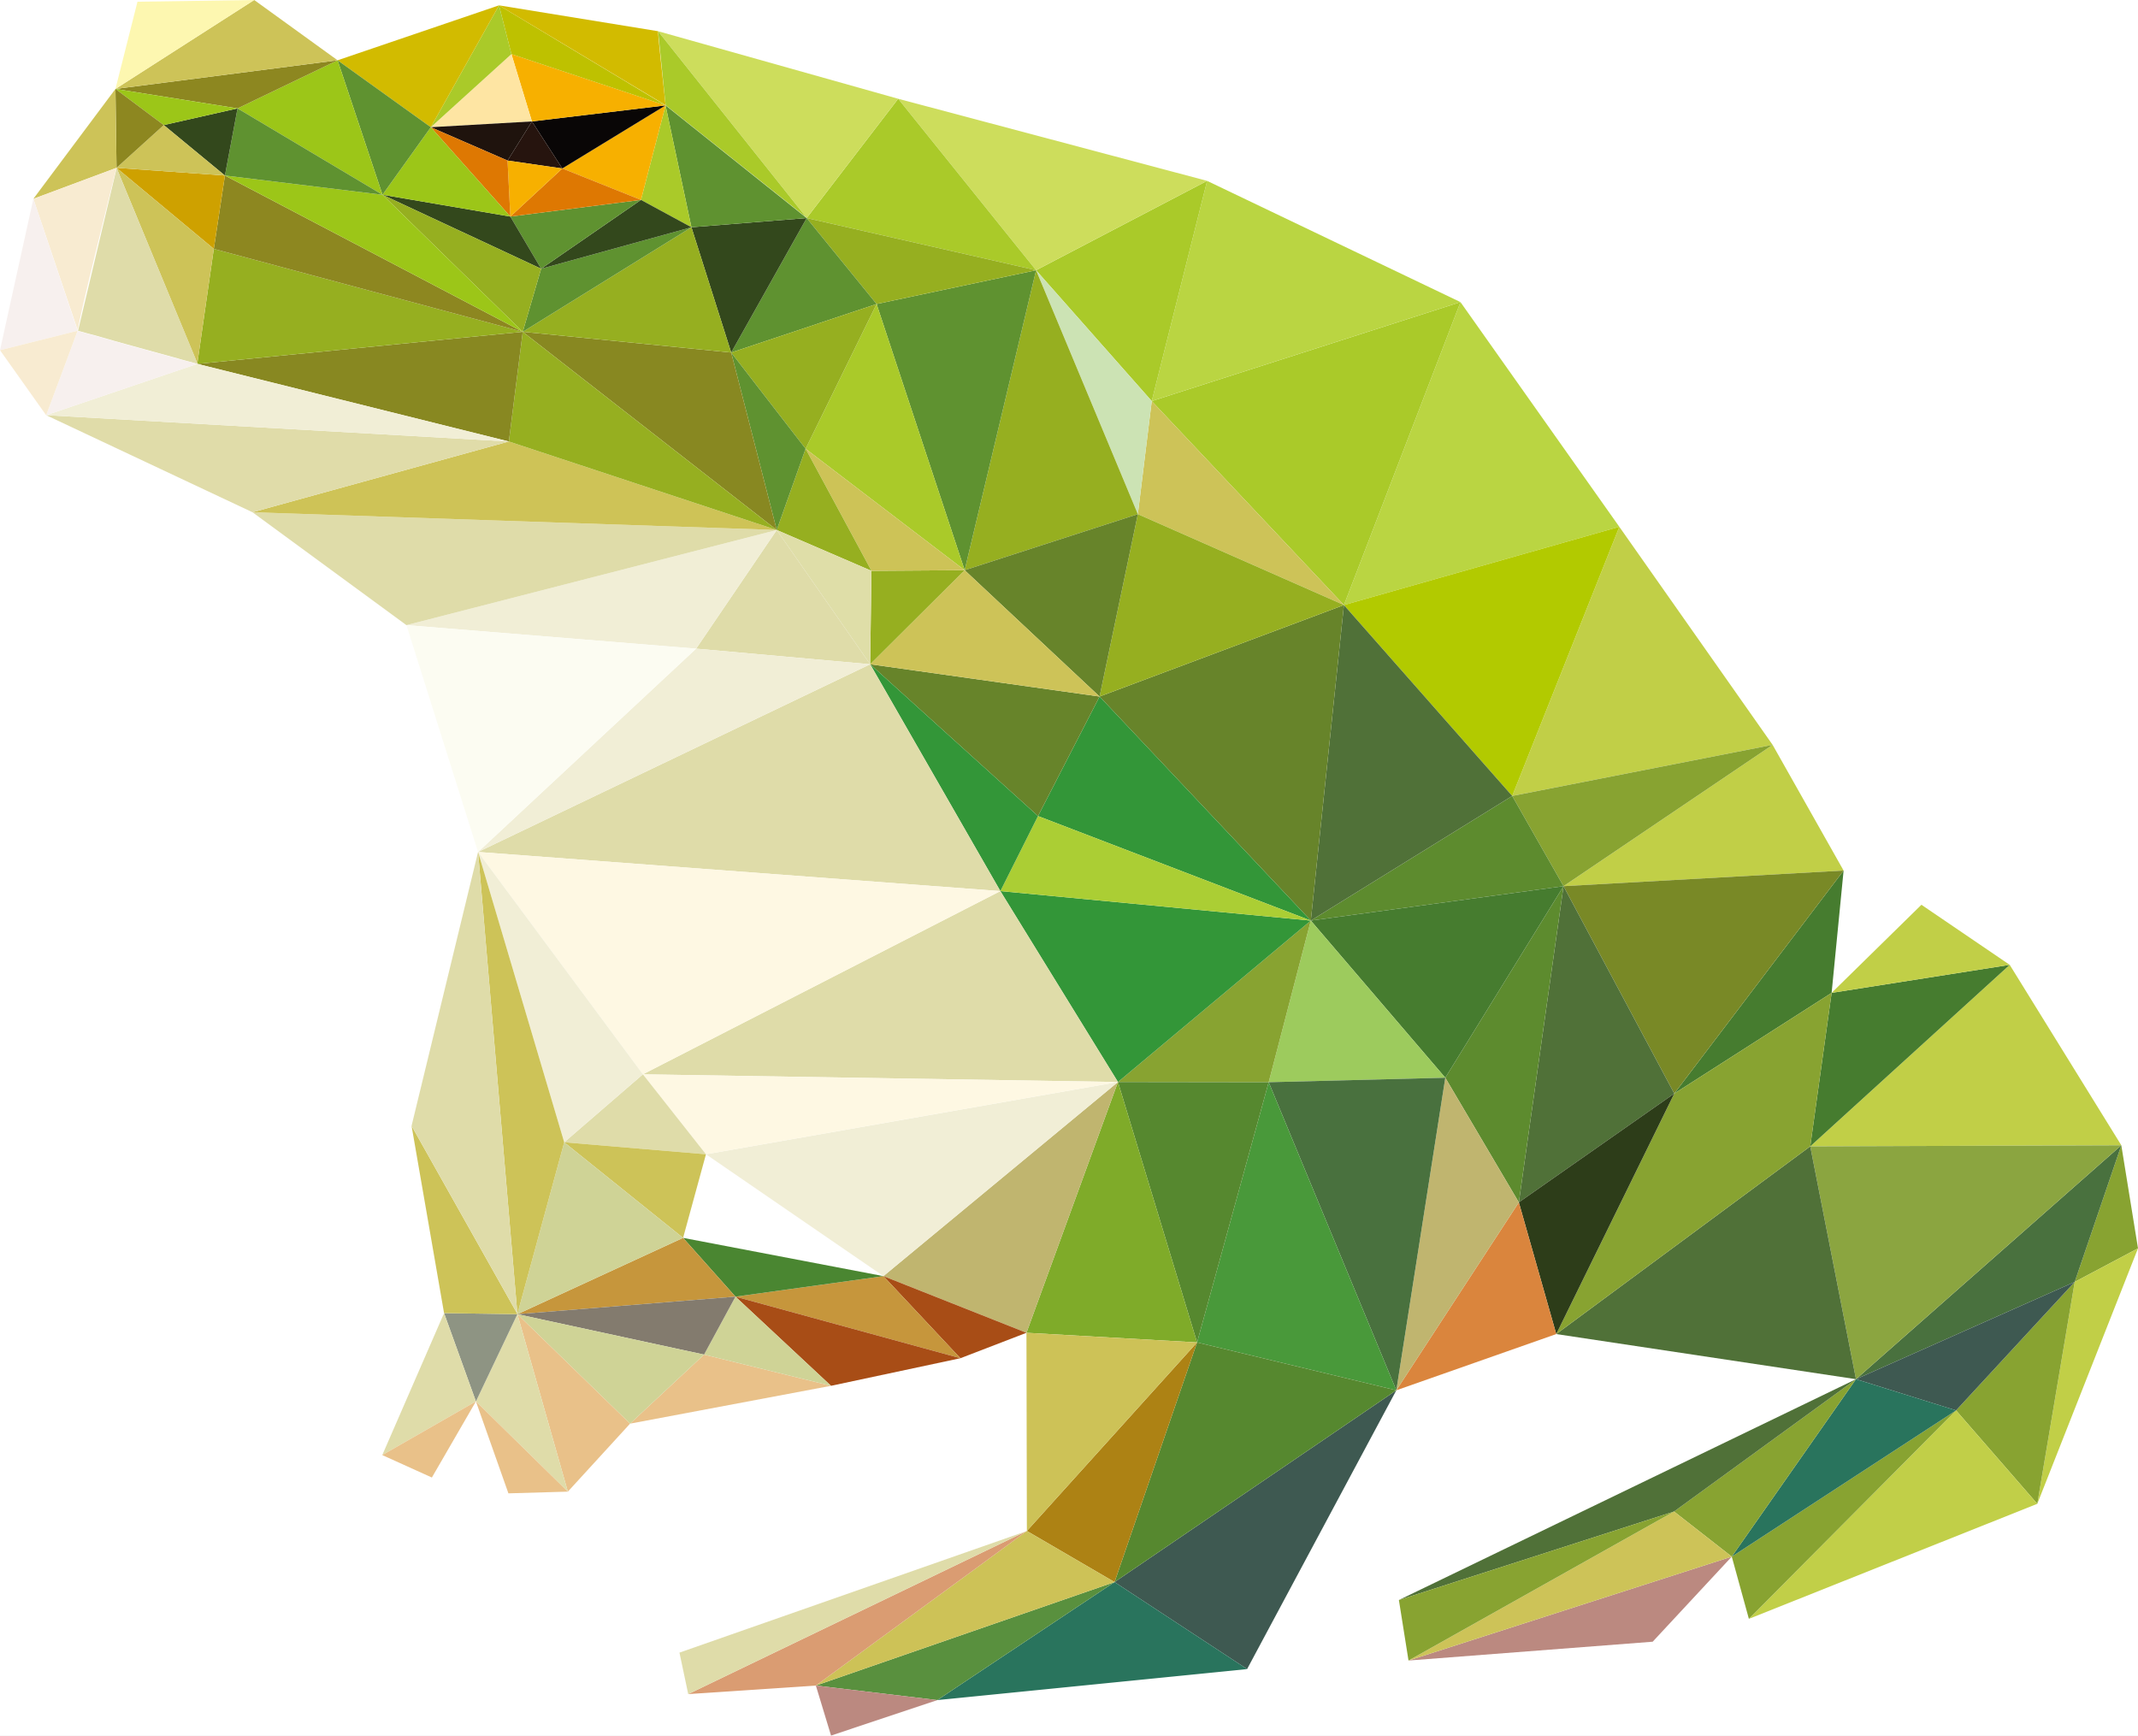
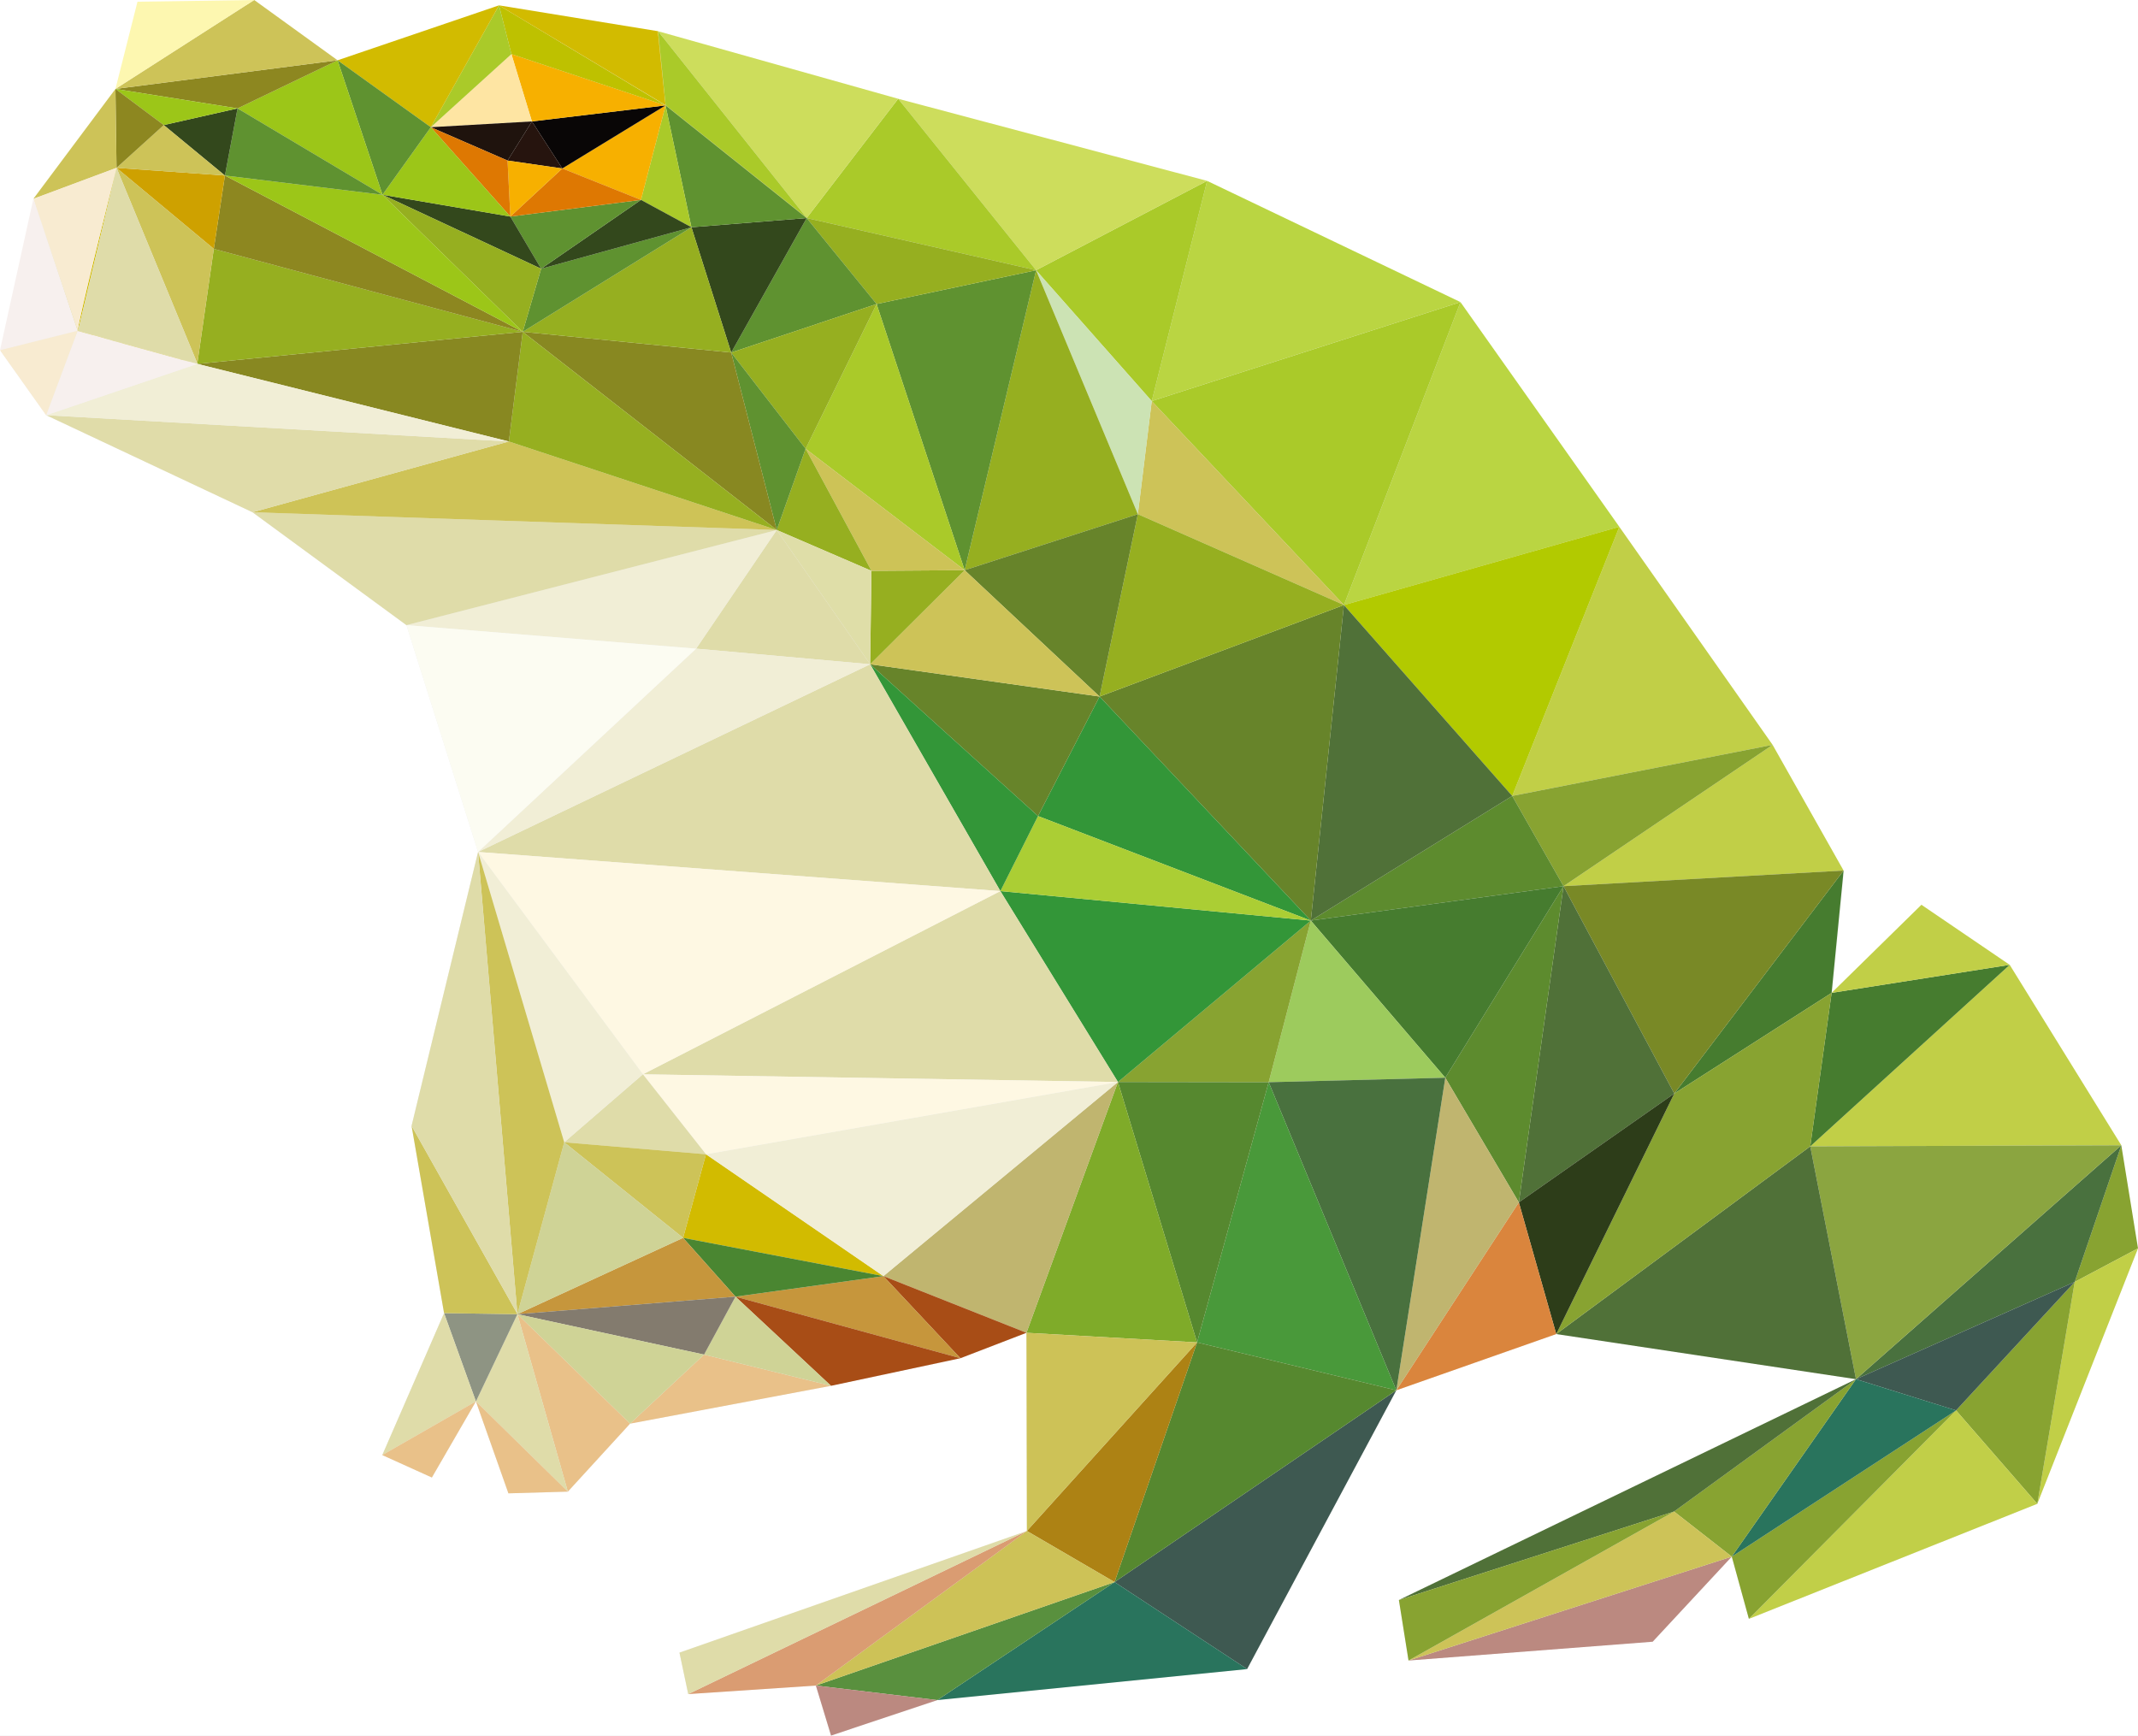
<svg xmlns="http://www.w3.org/2000/svg" version="1.1" baseProfile="tiny" id="Layer_1" x="0px" y="0px" width="1000px" height="811.8px" viewBox="0 0 1000 811.8" xml:space="preserve">
-   <g id="图层_2">
-     <rect fill="#FFFFFF" width="1000" height="811.8" />
-   </g>
  <g>
-     <polygon fill="#88A331" points="1000,583.9 992.2,535.7 970.4,599.6  " />
-     <polygon fill="#C1CF47" points="970.4,599.6 952.9,703.4 1000,583.9  " />
+     <path fill="#D2BB00" d="M32.3,165.5l4-10.7l0.2,0.1c0.1,0,0.3,0.1,0.5,0.1l3.2,0.9c0.5,0.1,1,0.3,1.5,0.4c0.8,0.2,1.7,0.5,2.7,0.7   l5.2,1.5c1.1,0.3,2.3,0.6,3.5,1c1.6,0.4,3.3,0.9,5,1.4l24.7,6.8c0.6,0.1,1.1,0.3,1.7,0.5l7.8,2l0,0l-7.6-2.1l-1.7-0.5l-24.7-6.8   l-5-1.4l-3.5-1l-5.2-1.5l-2.7-0.7l-1.5-0.4l-3.2-0.9l-0.5-0.1l-0.2-0.1l17.9-75.4c0-0.5,0.1-0.8,0.1-0.8s-0.1,0.3-0.2,0.8   c-2,8-18.2,72.7-17.9,75.3L15.6,93l20.7,61.7L32.3,165.5z" />
+     <polygon fill="#D2BB00" points="319.5,579 413.2,596.9 330.2,539.9  " />
+     <path fill="#D2BB00" d="M311.1,47.2c0,0.2,0,0.5,0.1,0.7c0,0.4,0.1,0.8,0.1,1v0.3c0,0.1,0,0.1,0,0.1l66,52.7l-0.2-0.3l-65.8-52.5   v-0.3v-0.1l-0.1-1c0-0.2,0-0.5-0.1-0.7l-3.3-32.5l0,0C307.6,15.3,310.3,39.8,311.1,47.2z" />
+     <polygon fill="#D2BB00" points="21.6,194.2 21.6,194.2 92.3,170.2  " />
+     <polygon fill="#FFFFFF" points="0,0 0,166.3 15.6,95.5 54,44.1 64.3,3.3 118.9,2.5 157.9,30.7 233.4,5 307.8,17.1 307.8,17.1    420.1,48.7 564.6,87.1 683.1,143.8 757.4,248.9 829.1,350.9 862.3,409.7 856.7,466.9 898.7,425.7 940,453.8 992.2,538.2    1000,586.4 1000,0  " />
+     <polygon fill="#FFFFFF" points="321.9,792.4 317.8,773 480.3,716.1 480.1,623.4 449.2,635.3 388.7,648.2 294.7,665.9 265.6,697.7    237.8,698.5 222.6,655.5 202,691.1 178.8,680.6 207.7,614.2 192.5,526.6 223.6,398.5 190.1,292.4 118.1,239.6 21.6,194.2    21.6,194.2 21.5,194.2 21.5,194.1 0,163.8 0,811.8 388.7,811.8 381.6,788.4  " />
+     <polygon fill="#D2BB00" points="377.3,101.9 377.1,101.7 377.3,101.9  " />
+     <polygon fill="#FFFFFF" points="818,757.2 810,728.1 773,767.9 658.8,776.7 654.3,748.4 868.1,645.1 727.9,624 653.1,650.3    583.3,780.7 438.4,795.2 388.7,811.8 1000,811.8 1000,583.9 952.9,703.4  " />
+     <polygon fill="#D2BB00" points="92.4,170.2 92.3,170 54.5,78.5 92.3,170  " />
+     <polygon fill="#88A331" points="970.4,599.6 1000,583.9 992.2,535.7  " />
+     <polygon fill="#C1CF47" points="952.9,703.4 1000,583.9 970.4,599.6  " />
    <polygon fill="#C1CF47" points="992.2,535.7 940,451.3 846.7,536.2  " />
-     <polygon fill="#49713E" points="992.2,535.7 868.1,645.1 970.4,599.6  " />
-     <polygon fill="#8BA540" points="846.7,536.2 868.1,645.1 992.2,535.7  " />
-     <polygon fill="#88A331" points="914.9,659.7 952.9,703.4 970.4,599.6  " />
-     <polygon fill="#3E5951" points="970.4,599.6 868.1,645.1 914.9,659.7  " />
+     <polygon fill="#49713E" points="970.4,599.6 992.2,535.7 868.1,645.1  " />
+     <polygon fill="#8BA540" points="868.1,645.1 992.2,535.7 846.7,536.2  " />
+     <polygon fill="#88A331" points="952.9,703.4 970.4,599.6 914.9,659.7  " />
+     <polygon fill="#3E5951" points="914.9,659.7 970.4,599.6 868.1,645.1  " />
    <polygon fill="#C1CF48" points="818,757.2 952.9,703.4 914.9,659.7  " />
    <polygon fill="#467C2F" points="940,451.3 856.7,464.4 846.7,536.2  " />
    <polygon fill="#C1CF47" points="898.7,423.2 856.7,464.4 940,451.3  " />
    <polygon fill="#88A331" points="810,728.1 818,757.2 914.9,659.7  " />
    <polygon fill="#29745D" points="868.1,645.1 810,728.1 914.9,659.7  " />
    <polygon fill="#507138" points="727.9,624 868.1,645.1 846.7,536.2  " />
    <polygon fill="#88A331" points="783,707 810,728.1 868.1,645.1  " />
    <polygon fill="#507138" points="868.1,645.1 654.3,748.4 783,707  " />
    <polygon fill="#C1CF47" points="862.3,407.2 829.1,348.4 731.3,414.5  " />
    <polygon fill="#467C2F" points="856.7,464.4 862.3,407.2 783.1,511.5  " />
    <polygon fill="#798926" points="783.1,511.5 862.3,407.2 731.3,414.5  " />
-     <polygon fill="#88A331" points="856.7,464.4 783.1,511.5 727.9,624 846.7,536.2  " />
+     <polygon fill="#88A331" points="727.9,624 846.7,536.2 856.7,464.4 783.1,511.5  " />
    <polygon fill="#C1CF47" points="829.1,348.4 757.4,246.4 707.3,372.3  " />
    <polygon fill="#88A331" points="731.3,414.5 829.1,348.4 707.3,372.3  " />
    <polygon fill="#BB8980" points="773,767.9 810,728.1 658.8,776.7  " />
    <polygon fill="#CDC358" points="658.8,776.7 810,728.1 783,707  " />
-     <polygon fill="#507138" points="710.4,562.4 783.1,511.5 731.3,414.5  " />
+     <polygon fill="#507138" points="783.1,511.5 731.3,414.5 710.4,562.4  " />
    <polygon fill="#2D3D19" points="710.4,562.4 727.9,624 783.1,511.5  " />
    <polygon fill="#88A331" points="654.3,748.4 658.8,776.7 783,707  " />
    <polygon fill="#BAD542" points="757.4,246.4 683.1,141.3 628.6,283  " />
    <polygon fill="#B2CA00" points="707.3,372.3 757.4,246.4 628.6,283  " />
    <polygon fill="#5D8B2E" points="731.3,414.5 707.3,372.3 613.1,430.6  " />
-     <polygon fill="#5D8B2E" points="676,504.1 710.4,562.4 731.3,414.5  " />
-     <polygon fill="#467C2F" points="613.1,430.6 676,504.1 731.3,414.5  " />
+     <polygon fill="#5D8B2E" points="710.4,562.4 731.3,414.5 676,504.1  " />
+     <polygon fill="#467C2F" points="676,504.1 731.3,414.5 613.1,430.6  " />
    <polygon fill="#DA853D" points="653.1,650.3 727.9,624 710.4,562.4  " />
    <polygon fill="#C0B56F" points="676,504.1 653.1,650.3 710.4,562.4  " />
    <polygon fill="#507138" points="707.3,372.3 628.6,283 613.1,430.6  " />
    <polygon fill="#AACA29" points="628.6,283 683.1,141.3 538.7,187.6  " />
    <polygon fill="#BAD542" points="683.1,141.3 564.6,84.6 538.7,187.6  " />
    <polygon fill="#9DCB5D" points="593.4,506.2 676,504.1 613.1,430.6  " />
    <polygon fill="#49713E" points="593.4,506.2 653.1,650.3 676,504.1  " />
    <polygon fill="#49993A" points="559.9,627.9 653.1,650.3 593.4,506.2  " />
    <polygon fill="#3E5951" points="583.3,780.7 653.1,650.3 521.3,740  " />
    <polygon fill="#56882F" points="521.3,740 653.1,650.3 559.9,627.9  " />
    <polygon fill="#CDC358" points="628.6,283 538.7,187.6 532.2,240.5  " />
    <polygon fill="#67842A" points="613.1,430.6 628.6,283 514.3,325.8  " />
    <polygon fill="#96AF20" points="514.3,325.8 628.6,283 532.2,240.5  " />
-     <polygon fill="#339638" points="485.5,381.7 613.1,430.6 514.3,325.8  " />
+     <polygon fill="#339638" points="613.1,430.6 514.3,325.8 485.5,381.7  " />
    <polygon fill="#88A331" points="522.9,506.1 593.4,506.2 613.1,430.6  " />
    <polygon fill="#339638" points="467.9,416.8 522.9,506.1 613.1,430.6  " />
    <polygon fill="#ABCE34" points="485.5,381.7 467.9,416.8 613.1,430.6  " />
    <polygon fill="#56882F" points="559.9,627.9 593.4,506.2 522.9,506.1  " />
    <polygon fill="#29745D" points="438.4,795.2 583.3,780.7 521.3,740  " />
    <polygon fill="#AACA29" points="538.7,187.6 564.6,84.6 484.6,126.4  " />
    <polygon fill="#CDDD5C" points="564.6,84.6 420.1,46.2 484.6,126.4  " />
    <polygon fill="#7FAB29" points="522.9,506.1 480.1,623.4 559.9,627.9  " />
    <polygon fill="#AD8214" points="559.9,627.9 480.3,716.1 521.3,740  " />
    <polygon fill="#CDC257" points="480.1,623.4 480.3,716.1 559.9,627.9  " />
    <polygon fill="#CCE3B4" points="538.7,187.6 484.6,126.4 532.2,240.5  " />
    <polygon fill="#96AF20" points="532.2,240.5 484.6,126.4 451.2,266.7  " />
-     <polygon fill="#67842A" points="451.2,266.7 514.3,325.8 532.2,240.5  " />
+     <polygon fill="#67842A" points="532.2,240.5 451.2,266.7 514.3,325.8  " />
    <polygon fill="#DFDCA9" points="300.7,502.5 522.9,506.1 467.9,416.8  " />
    <polygon fill="#C0B56F" points="413.2,596.9 480.1,623.4 522.9,506.1  " />
    <polygon fill="#F1EED6" points="413.2,596.9 522.9,506.1 330.2,539.9  " />
    <polygon fill="#FEF8E3" points="330.2,539.9 522.9,506.1 300.7,502.5  " />
    <polygon fill="#59903E" points="381.6,788.4 438.4,795.2 521.3,740  " />
    <polygon fill="#CDC257" points="480.3,716.1 381.6,788.4 521.3,740  " />
    <polygon fill="#67842A" points="514.3,325.8 407,310.7 485.5,381.7  " />
    <polygon fill="#CDC358" points="451.2,266.7 407,310.7 514.3,325.8  " />
    <polygon fill="#339638" points="407,310.7 467.9,416.8 485.5,381.7  " />
    <polygon fill="#AACA29" points="484.6,126.4 420.1,46.2 377.3,102  " />
    <polygon fill="#5F9230" points="451.2,266.7 484.6,126.4 410,142.2  " />
    <polygon fill="#96AF20" points="484.6,126.4 377.3,102 410,142.2  " />
    <polygon fill="#DA9C72" points="321.9,792.4 381.6,788.4 480.3,716.1  " />
    <polygon fill="#DFDCA9" points="317.8,773 321.9,792.4 480.3,716.1  " />
    <polygon fill="#A84D16" points="449.2,635.3 480.1,623.4 413.2,596.9  " />
    <polygon fill="#DFDCA9" points="407,310.7 223.6,398.5 467.9,416.8  " />
    <polygon fill="#FEF8E3" points="467.9,416.8 223.6,398.5 300.7,502.5  " />
-     <polygon fill="#AACA29" points="376.8,209.9 451.2,266.7 410,142.2  " />
+     <polygon fill="#AACA29" points="451.2,266.7 410,142.2 376.8,209.9  " />
    <polygon fill="#96AF20" points="407.6,267 407,310.7 451.2,266.7  " />
    <polygon fill="#CDC357" points="407.6,267 451.2,266.7 376.8,209.9  " />
    <polygon fill="#C6963C" points="344,606.5 449.2,635.3 413.2,596.9  " />
    <polygon fill="#A84D16" points="388.7,648.2 449.2,635.3 344,606.5  " />
-     <polygon fill="#BB8980" points="388.7,811.8 438.4,795.2 381.6,788.4  " />
-     <polygon fill="#CDDD5C" points="377.1,101.7 377.3,102 420.1,46.2 307.8,14.6 377.3,101.9  " />
+     <polygon fill="#BB8980" points="381.6,788.4 388.7,811.8 438.4,795.2  " />
+     <polygon fill="#CDDD5C" points="307.8,14.6 307.8,14.6 307.8,14.6  " />
+     <polygon fill="#CDDD5C" points="377.3,101.9 377.3,101.9 377.1,101.7 377.3,102 420.1,46.2 307.8,14.6 377.3,101.9  " />
    <polygon fill="#4A8631" points="344,606.5 413.2,596.9 319.5,579  " />
    <polygon fill="#5F9230" points="410,142.2 377.3,102 342,164.9  " />
-     <polygon fill="#96AF20" points="342,164.9 376.8,209.9 410,142.2  " />
+     <polygon fill="#96AF20" points="410,142.2 342,164.9 376.8,209.9  " />
    <polygon fill="#96AF20" points="376.8,209.9 363.3,247.9 407.6,267  " />
    <polygon fill="#DFDEA8" points="363.3,247.9 407,310.7 407.6,267  " />
    <polygon fill="#DFDCA9" points="325.6,303.4 407,310.7 363.3,247.9  " />
    <polygon fill="#F1EED6" points="325.6,303.4 223.6,398.5 407,310.7  " />
    <polygon fill="#E9C189" points="294.7,665.9 388.7,648.2 329.3,633.6  " />
    <polygon fill="#CFD396" points="329.3,633.6 388.7,648.2 344,606.5  " />
-     <path fill="#AACA29" d="M311.2,47.8l0.1,1v0.1v0.3l65.8,52.5l0.2,0.2l-69.5-87.3l3.3,32.5C311.2,47.3,311.2,47.6,311.2,47.8z" />
+     <path fill="#AACA29" d="M311.1,47.1c0.1,0.2,0.1,0.5,0.1,0.7l0.1,1v0.1v0.3l65.8,52.5l0.2,0.2l0,0l-69.5-87.3v0L311.1,47.1z" />
    <polygon fill="#33481C" points="342,164.9 377.3,102 323.4,106.3  " />
    <polygon fill="#5F9230" points="377.3,102 311.3,49.3 323.4,106.3  " />
    <polygon fill="#5F9230" points="342,164.9 363.3,247.9 376.8,209.9  " />
    <polygon fill="#888821" points="244.5,155.2 363.3,247.9 342,164.9  " />
    <polygon fill="#F1EED6" points="363.3,247.9 190.1,292.4 325.6,303.4  " />
    <polygon fill="#DFDCA9" points="118.1,239.6 190.1,292.4 363.3,247.9  " />
    <polygon fill="#CEC357" points="238,206.5 118.1,239.6 363.3,247.9  " />
    <polygon fill="#96AF20" points="238,206.5 363.3,247.9 244.5,155.2  " />
    <polygon fill="#C6963C" points="242,614.7 344,606.5 319.5,579  " />
    <polygon fill="#837B6E" points="329.3,633.6 344,606.5 242,614.7  " />
-     <polygon fill="#96AF20" points="244.5,155.2 342,164.9 323.4,106.3  " />
+     <polygon fill="#96AF20" points="323.4,106.3 244.5,155.2 342,164.9  " />
    <polygon fill="#DFDCA9" points="300.7,502.5 263.9,534.3 330.2,539.9  " />
    <polygon fill="#CDC358" points="330.2,539.9 263.9,534.3 319.5,579  " />
    <polygon fill="#CFD396" points="242,614.7 294.7,665.9 329.3,633.6  " />
    <polygon fill="#FCFCF2" points="190.1,292.4 223.6,398.5 325.6,303.4  " />
    <polygon fill="#AACA29" points="323.4,106.3 311.3,49.3 299.8,93.5  " />
    <polygon fill="#5F9230" points="253.1,125.7 244.5,155.2 323.4,106.3  " />
    <polygon fill="#33481C" points="299.8,93.5 253.1,125.7 323.4,106.3  " />
    <polygon fill="#CFD396" points="263.9,534.3 242,614.6 242,614.7 319.5,579  " />
    <polygon fill="#F7B000" points="299.8,93.5 311.3,49.3 263,78.8  " />
    <polygon fill="#090606" points="263,78.8 311.3,49.3 248.8,56.8  " />
    <polygon fill="#F7B000" points="311.3,49.3 239.2,25.3 248.8,56.8  " />
    <polygon fill="#BEC100" points="311.3,49.3 233.4,2.5 239.2,25.3  " />
    <path fill="#D2BB00" d="M311.3,49.2v-0.3c0-0.2-0.1-0.6-0.1-1c-0.1-0.2-0.1-0.5-0.1-0.7c-0.8-7.4-3.5-31.9-3.3-32.6L233.4,2.5   L311.3,49.2C311.3,49.3,311.3,49.3,311.3,49.2z" />
    <polygon fill="#F1EED6" points="300.7,502.5 223.6,398.5 263.9,534.3  " />
    <polygon fill="#5F9230" points="238.7,101.3 253.1,125.7 299.8,93.5  " />
    <polygon fill="#DE7802" points="263,78.8 238.7,101.3 299.8,93.5  " />
    <polygon fill="#E9C189" points="265.6,697.7 294.7,665.9 242,614.7  " />
    <polygon fill="#DFDCA9" points="222.6,655.5 265.6,697.7 242,614.7  " />
    <polygon fill="#E9C189" points="237.8,698.5 265.6,697.7 222.6,655.5  " />
    <polygon fill="#CDC358" points="263.9,534.3 223.6,398.5 242,614.6  " />
    <polygon fill="#26140E" points="248.8,56.8 237.4,75.1 263,78.8  " />
    <polygon fill="#F7B000" points="237.4,75.1 238.7,101.3 263,78.8  " />
    <polygon fill="#33481C" points="238.7,101.3 178.9,91.1 253.1,125.7  " />
    <polygon fill="#96AF20" points="253.1,125.7 178.9,91.1 244.5,155.2  " />
    <polygon fill="#FEE5A3" points="239.2,25.3 201.5,59.5 248.8,56.8  " />
    <polygon fill="#1F130D" points="248.8,56.8 201.5,59.5 237.4,75.1  " />
-     <polygon fill="#888821" points="92.4,170.2 92.4,170.2 92.4,170.2 92.3,170.2 238,206.5 244.5,155.2  " />
+     <polygon fill="#888821" points="244.5,155.2 92.4,170.2 92.4,170.2 92.4,170.2 92.3,170.2 238,206.5  " />
    <polygon fill="#96AF20" points="92.3,170.2 92.3,170.2 92.4,170.2  " />
    <polygon fill="#96AF20" points="92.3,170 92.4,170.2 244.5,155.2 100,116.4  " />
    <polygon fill="#8D8720" points="100,116.4 244.5,155.2 105.2,82.1  " />
    <polygon fill="#9CC618" points="244.5,155.2 178.9,91.1 105.2,82.1  " />
    <polygon fill="#8E9483" points="207.7,614.2 222.6,655.5 242,614.7  " />
    <polygon fill="#CDC358" points="242,614.6 192.5,526.6 207.7,614.2 242,614.7  " />
    <polygon fill="#DFDCA9" points="223.6,398.5 192.5,526.6 242,614.6  " />
    <polygon fill="#AACA29" points="239.2,25.3 233.4,2.5 201.5,59.5  " />
    <polygon fill="#DE7802" points="237.4,75.1 201.5,59.5 238.7,101.3  " />
    <polygon fill="#9CC618" points="201.5,59.5 178.9,91.1 238.7,101.3  " />
    <polygon fill="#E0DCA9" points="21.6,194.2 118.1,239.6 238,206.5  " />
    <polygon fill="#F1EED6" points="92.3,170.2 21.6,194.2 238,206.5  " />
    <polygon fill="#D2BB00" points="233.4,2.5 157.9,28.2 201.5,59.5  " />
    <polygon fill="#DFDCA9" points="178.8,680.6 222.6,655.5 207.7,614.2  " />
    <polygon fill="#E9C189" points="202,691.1 222.6,655.5 178.8,680.6  " />
    <polygon fill="#5F9230" points="201.5,59.5 157.9,28.2 178.9,91.1  " />
    <polygon fill="#9CC618" points="178.9,91.1 157.9,28.2 111.1,50.7  " />
    <polygon fill="#5F9230" points="178.9,91.1 111.1,50.7 105.2,82.1  " />
    <polygon fill="#8D8720" points="157.9,28.2 54,41.6 111.1,50.7  " />
    <polygon fill="#CDC358" points="118.9,0 54,41.6 157.9,28.2  " />
    <polygon fill="#FDF7B0" points="64.3,0.8 54,41.6 118.9,0  " />
    <polygon fill="#33481C" points="111.1,50.7 76.6,58.5 105.2,82.1  " />
    <polygon fill="#9CC618" points="111.1,50.7 54,41.6 76.6,58.5  " />
    <polygon fill="#CEA100" points="105.2,82.1 54.5,78.5 100,116.4  " />
    <polygon fill="#CDC358" points="76.6,58.5 54.5,78.5 105.2,82.1  " />
    <polygon fill="#CDC358" points="100,116.4 54.5,78.5 92.3,170  " />
-     <polygon fill="#CDC358" points="92.3,170.2 92.3,170.2 92.3,170.2  " />
-     <path fill="#DFDCA9" d="M92.4,170.2L92.4,170.2L92.4,170.2l0-0.2L54.5,78.5c0,0-0.1,0.3-0.1,0.8l-17.9,75.4l0.2,0.1l0.5,0.1   l3.2,0.9l1.5,0.4l2.7,0.7l5.2,1.5l3.5,1l5,1.4l24.7,6.8l1.7,0.5L92.4,170.2L92.4,170.2L92.4,170.2z" />
+     <polygon fill="#CDC358" points="92.3,170.2 92.3,170.2 92.3,170.2 92.3,170.2  " />
+     <path fill="#DFDCA9" d="M92.3,170.2L92.3,170.2L92.3,170.2L92.3,170.2l0-0.2L54.5,78.5c0,0-0.1,0.3-0.1,0.8l-17.9,75.4l0.2,0.1   l0.5,0.1l3.2,0.9l1.5,0.4l2.7,0.7l5.2,1.5l3.5,1l5,1.4l24.7,6.8l1.7,0.5L92.3,170.2L92.3,170.2L92.3,170.2z" />
    <polygon fill="#F7F0EE" points="21.5,194.2 21.6,194.2 21.5,194.1  " />
-     <path fill="#F7F0EE" d="M82.8,167.7l-24.7-6.8c-1.7-0.5-3.4-1-5-1.4c-1.2-0.4-2.4-0.7-3.5-1l-5.2-1.5c-1-0.2-1.9-0.5-2.7-0.7   c-0.5-0.1-1-0.3-1.5-0.4L37,155c-0.2,0-0.4-0.1-0.5-0.1l-0.2-0.1l-4,10.7l-10.7,28.7l70.7-24l-7.8-2   C83.9,168,83.4,167.8,82.8,167.7z" />
+     <path fill="#F7F0EE" d="M84.5,168.2c-0.6-0.2-1.1-0.4-1.7-0.5l-24.7-6.8c-1.7-0.5-3.4-1-5-1.4c-1.2-0.4-2.4-0.7-3.5-1l-5.2-1.5   c-1-0.2-1.9-0.5-2.7-0.7c-0.5-0.1-1-0.3-1.5-0.4L37,155c-0.2,0-0.4-0.1-0.5-0.1l-0.2-0.1l-4,10.7l-10.7,28.7l70.7-24L84.5,168.2z" />
    <polygon fill="#8D8720" points="76.6,58.5 54,41.6 54.5,78.5  " />
    <polygon fill="#CDC358" points="54,41.6 15.6,93 54.5,78.5  " />
    <path fill="#F8EBD1" d="M54.3,79.3c0.1-0.5,0.2-0.8,0.2-0.8L15.6,93l20.8,61.6C36.1,152,52.3,87.3,54.3,79.3z" />
    <polygon fill="#F7F0EE" points="15.6,93 0,163.8 36.3,154.7  " />
-     <polygon fill="#F8EBD1" points="32.3,165.5 36.3,154.7 0,163.8 21.5,194.1 21.6,194.2 21.6,194.2 21.6,194.2  " />
+     <polygon fill="#F8EBD1" points="21.6,194.2 21.6,194.2 21.6,194.2 32.3,165.5 36.3,154.7 0,163.8 21.5,194.1  " />
  </g>
</svg>
